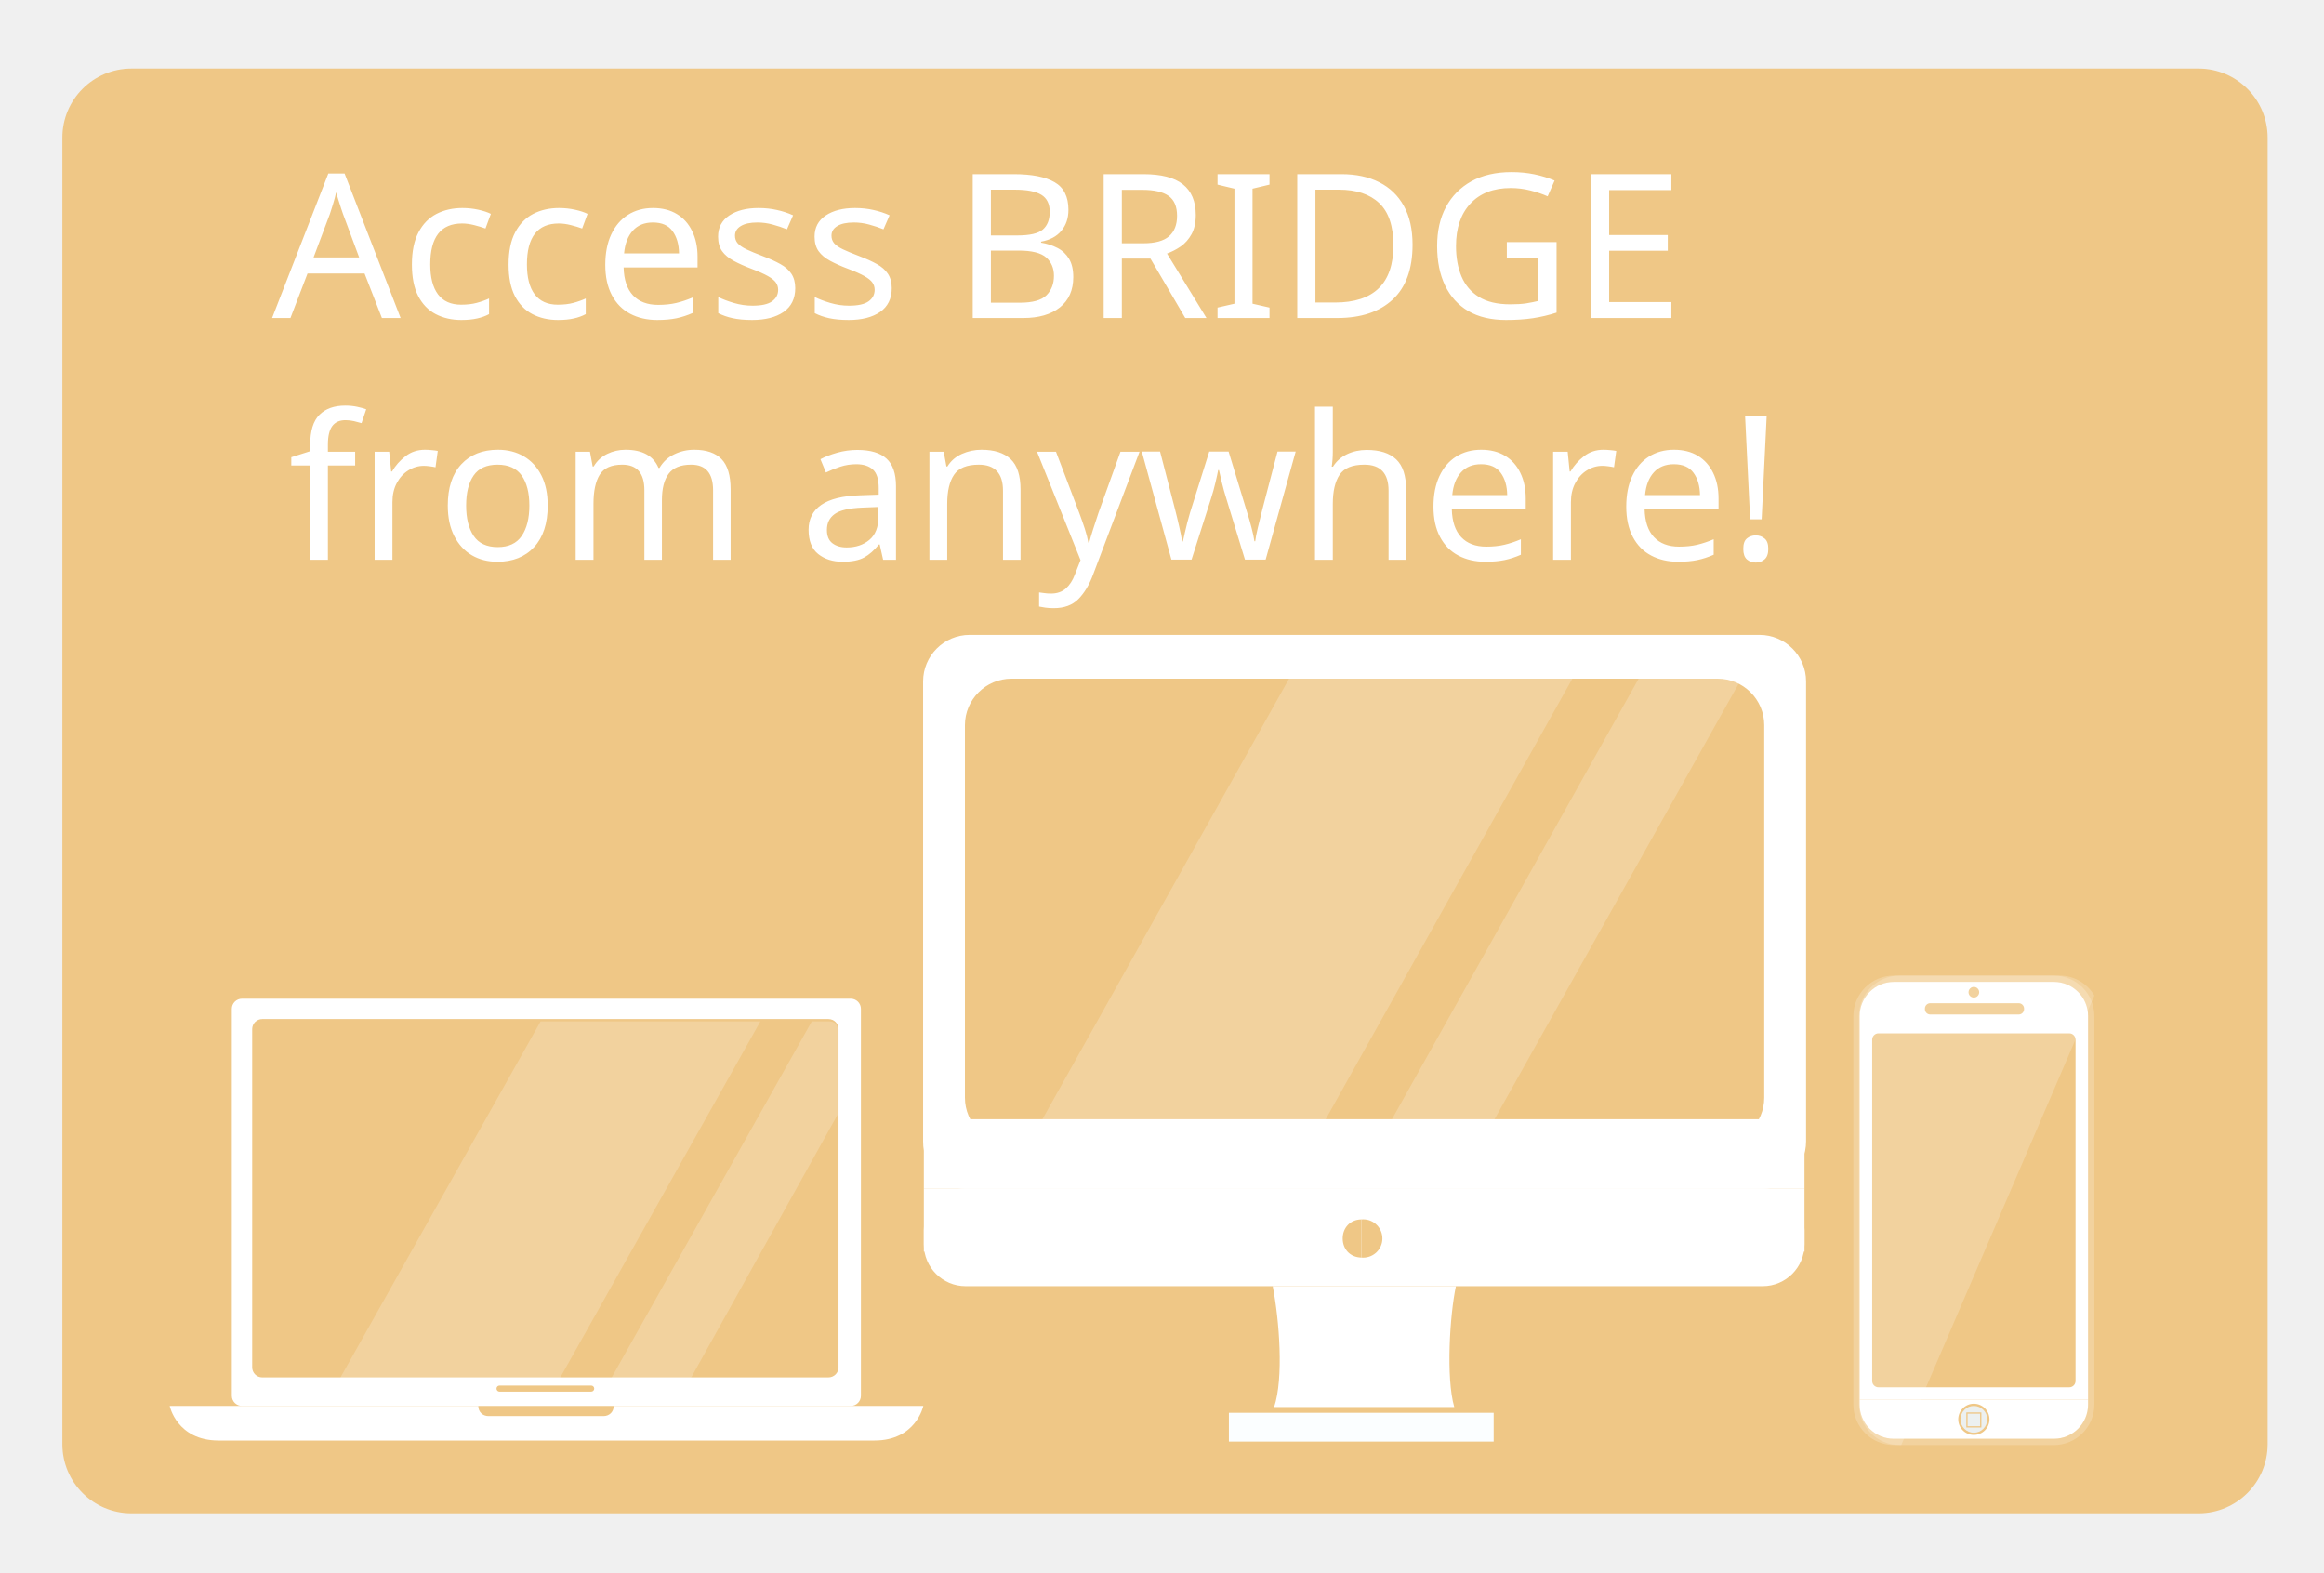
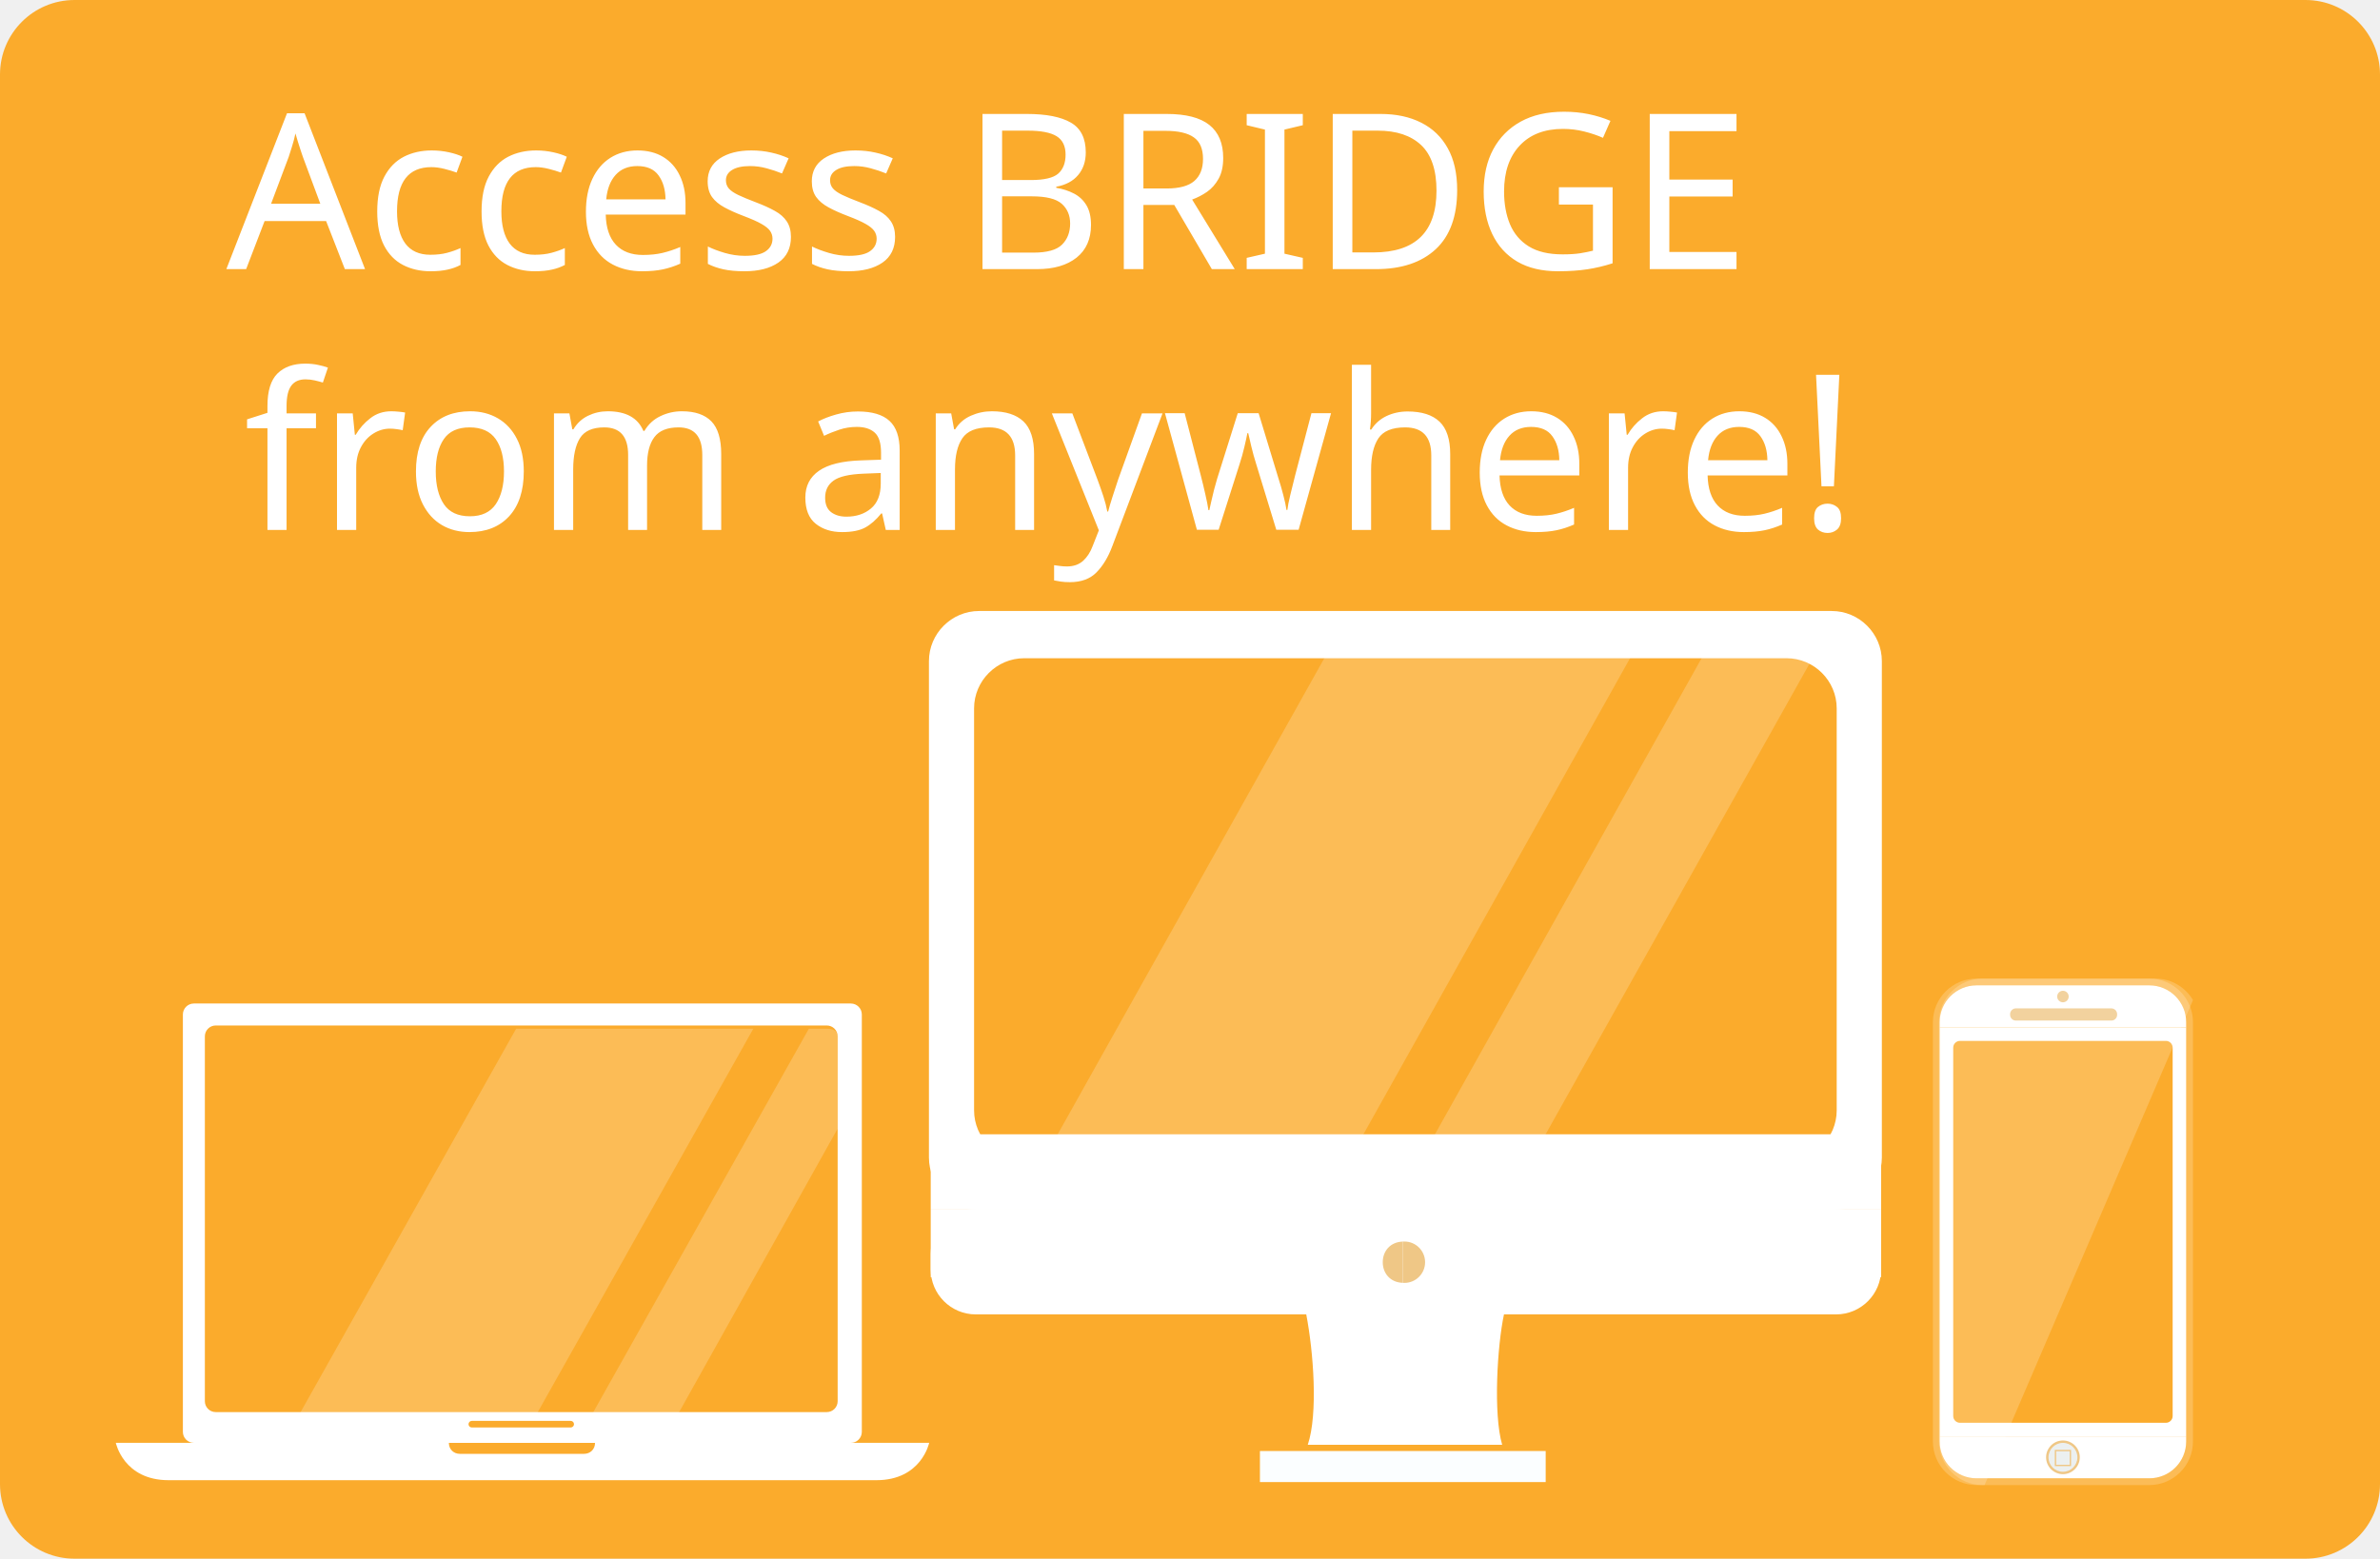
- <svg xmlns="http://www.w3.org/2000/svg" version="1.1" id="Layer_1" x="0px" y="0px" width="403.766px" height="273.222px" viewBox="0 0 403.766 273.222" enable-background="new 0 0 403.766 273.222" xml:space="preserve">
-   <path fill="#EFC786" d="M393.973,250.893c0,6.628-5.371,12-12,12H22.835c-6.627,0-12-5.372-12-12V23.912c0-6.627,5.373-12,12-12  h359.138c6.629,0,12,5.373,12,12V250.893z" />
+ <svg xmlns="http://www.w3.org/2000/svg" version="1.1" id="Layer_1" x="0px" y="0px" width="383.139px" height="250.982px" viewBox="0 0 383.139 250.982" enable-background="new 0 0 383.139 250.982" xml:space="preserve">
  <g>
+     <path fill="#FBAB2C" d="M383.139,238.982c0,6.627-5.372,12-12,12H12c-6.627,0-12-5.373-12-12V12C0,5.373,5.373,0,12,0h359.139   c6.628,0,12,5.373,12,12V238.982z" />
    <g>
-       <path fill="#FFFFFF" d="M221.118,223.438c1.159,6,1.924,16,0.245,21h31.298c-1.461-5-0.785-16,0.289-21H221.118z" />
-       <rect x="213.506" y="245.438" fill="#FBFEFF" width="46" height="5" />
-       <rect x="160.506" y="194.438" fill="#FFFFFF" width="153" height="12" />
      <g>
-         <path fill="#FFFFFF" d="M168.452,110.295c-4.44,0-8.074,3.633-8.074,8.074v79.93c0,4.441,3.633,8.074,8.074,8.074h137.255     c4.441,0,8.074-3.633,8.074-8.074v-79.93c0-4.44-3.633-8.074-8.074-8.074H168.452z M306.514,190.696     c0,4.441-3.633,8.074-8.074,8.074H175.718c-4.44,0-8.074-3.633-8.074-8.074v-64.722c0-4.44,3.633-8.074,8.074-8.074H298.44     c4.441,0,8.074,3.633,8.074,8.074V190.696z" />
+         <path fill="#FFFFFF" d="M210.284,211.646c1.158,6,1.924,16,0.244,21h31.297c-1.459-5-0.785-16,0.289-21H210.284z" />
+         <rect x="202.829" y="233.646" fill="#FBFEFF" width="46" height="5" />
+         <rect x="149.829" y="182.646" fill="#FFFFFF" width="153" height="12" />
+         <g>
+           <path fill="#FFFFFF" d="M157.617,98.384c-4.44,0-8.074,3.633-8.074,8.074v79.931c0,4.441,3.633,8.074,8.074,8.074h137.255      c4.441,0,8.074-3.633,8.074-8.074v-79.931c0-4.44-3.633-8.074-8.074-8.074H157.617z M295.678,178.784      c0,4.441-3.633,8.074-8.074,8.074H164.883c-4.44,0-8.074-3.633-8.074-8.074v-64.722c0-4.44,3.633-8.074,8.074-8.074h122.721      c4.441,0,8.074,3.633,8.074,8.074V178.784z" />
+         </g>
+         <g>
+           <path fill="#FFFFFF" d="M302.829,204.391c0,4.007-3.249,7.256-7.256,7.256H157.084c-4.007,0-7.256-3.249-7.256-7.256v-2.488      c0-4.007,3.249-7.256,7.256-7.256h138.488c4.007,0,7.256,3.249,7.256,7.256V204.391z" />
+         </g>
+         <rect x="149.829" y="194.646" fill="#FFFFFF" width="153" height="11" />
+         <path fill="#EFC786" d="M222.599,203.242c0,1.805,1.229,3.267,3.229,3.32v-6.641     C223.829,199.977,222.599,201.438,222.599,203.242z" />
+         <path fill="#EFC786" d="M226.088,199.912c-0.037,0-0.26,0.01-0.26,0.01v6.641c0,0,0.223,0.01,0.26,0.01     c1.838,0,3.328-1.49,3.328-3.33C229.417,201.404,227.926,199.912,226.088,199.912z" />
+         <polygon opacity="0.2" fill="#FFFFFF" points="213.383,105.646 168.029,186.646 217.245,186.646 262.6,105.646    " />
+         <polygon opacity="0.2" fill="#FFFFFF" points="274.12,105.646 228.764,186.646 246.573,186.646 291.981,105.646    " />
      </g>
      <g>
-         <path fill="#FFFFFF" d="M313.506,216.182c0,4.007-3.249,7.256-7.256,7.256H167.762c-4.007,0-7.256-3.249-7.256-7.256v-2.488     c0-4.007,3.249-7.256,7.256-7.256H306.25c4.007,0,7.256,3.249,7.256,7.256V216.182z" />
+         <path fill="#FFFFFF" d="M136.97,161.587H31.211c-0.978,0-1.77,0.792-1.77,1.77v67.204c0,0.977,0.792,1.77,1.77,1.77H136.97     c0.977,0,1.769-0.793,1.769-1.77v-67.204C138.739,162.379,137.947,161.587,136.97,161.587z M91.873,229.854H75.955     c-0.293,0-0.53-0.236-0.53-0.53c0-0.293,0.237-0.53,0.53-0.53h15.918c0.292,0,0.53,0.237,0.53,0.53     C92.403,229.617,92.165,229.854,91.873,229.854z M134.849,225.625c0,0.969-0.784,1.752-1.752,1.752H34.731     c-0.968,0-1.752-0.783-1.752-1.752v-58.749c0-0.968,0.784-1.752,1.752-1.752h98.365c0.968,0,1.752,0.784,1.752,1.752V225.625z" />
+         <path fill="#FFFFFF" d="M95.791,232.33c0,1.061-0.792,1.769-1.77,1.769H74.028c-0.977,0-1.77-0.708-1.77-1.769H18.647     c0,0,1.238,6.013,8.493,6.013c5.131,0,56.973,0,56.973,0s51.842,0,56.973,0c7.255,0,8.493-6.013,8.493-6.013H95.791z" />
+         <polygon opacity="0.2" fill="#FFFFFF" points="83.089,165.646 48.24,227.646 86.425,227.646 121.272,165.646    " />
+         <path opacity="0.2" fill="#FFFFFF" d="M134.829,166.89c0-0.968-0.764-1.243-1.732-1.243h-2.887l-34.848,62h13.817l25.65-45.883     V166.89z" />
      </g>
-       <rect x="160.506" y="206.438" fill="#FFFFFF" width="153" height="11" />
-       <path fill="#EFC786" d="M233.276,215.154c0,1.806,1.23,3.267,3.23,3.321v-6.641C234.506,211.889,233.276,213.349,233.276,215.154z    " />
-       <path fill="#EFC786" d="M236.843,211.824c-0.035,0-0.337,0.009-0.337,0.011v6.641c0,0,0.302,0.01,0.337,0.01    c1.838,0,3.33-1.492,3.33-3.331S238.681,211.824,236.843,211.824z" />
-       <polygon opacity="0.2" fill="#FFFFFF" points="224.219,117.438 178.864,198.438 228.08,198.438 273.434,117.438   " />
-       <polygon opacity="0.2" fill="#FFFFFF" points="284.954,117.438 239.6,198.438 257.409,198.438 302.817,117.438   " />
+       <g>
+         <path fill="#FFFFFF" d="M312.253,232.104c0,3.278,2.659,5.937,5.937,5.937h27.814c3.279,0,5.936-2.658,5.936-5.937v-0.823     h-39.687V232.104z" />
+         <path fill="#FFFFFF" d="M351.94,164.602c0-3.279-2.656-5.938-5.936-5.938H318.19c-3.277,0-5.937,2.658-5.937,5.938v0.823h39.687     V164.602z" />
+         <path fill="#FFFFFF" d="M312.253,165.425v65.855h39.687v-65.855H312.253z M349.76,228.009c0,0.601-0.49,1.091-1.09,1.091h-33.146     c-0.6,0-1.09-0.49-1.09-1.091v-59.313c0-0.6,0.49-1.09,1.09-1.09h33.146c0.6,0,1.09,0.49,1.09,1.09V228.009z" />
+         <path opacity="0.2" fill="#FFFFFF" d="M346.004,157.574H318.19c-3.875,0-7.027,3.152-7.027,7.027v67.502     c0,3.875,3.152,7.027,7.027,7.027h27.814c3.875,0,7.027-3.152,7.027-7.027v-67.502     C353.032,160.727,349.879,157.574,346.004,157.574z M351.94,165.425v65.855v0.823c0,3.278-2.656,5.937-5.936,5.937H318.19     c-3.277,0-5.937-2.658-5.937-5.937v-0.823v-65.855v-0.823c0-3.279,2.659-5.938,5.937-5.938h27.814     c3.279,0,5.936,2.658,5.936,5.938V165.425z" />
+         <path fill="#EFC786" d="M332.096,237.372c-1.494,0-2.711-1.217-2.711-2.712c0-1.496,1.217-2.712,2.711-2.712     c1.496,0,2.713,1.216,2.713,2.712C334.809,236.155,333.592,237.372,332.096,237.372z" />
+         <circle fill="#ECF0F0" cx="332.098" cy="234.66" r="2.328" />
+         <rect x="330.897" y="233.57" fill="none" stroke="#EFC786" stroke-width="0.218" stroke-miterlimit="10" width="2.4" height="2.398" />
+         <path fill="#EFC786" d="M340.819,163.407c0,0.512-0.414,0.927-0.926,0.927H324.52c-0.512,0-0.928-0.415-0.928-0.927v-0.108     c0-0.512,0.416-0.927,0.928-0.927h15.373c0.512,0,0.926,0.415,0.926,0.927V163.407z" />
+         <circle fill="#EFC786" cx="332.097" cy="160.464" r="0.927" />
+         <path opacity="0.2" fill="#FFFFFF" d="M319.165,157.574h27.814c2.574,0,4.828,1.393,6.053,3.461l-0.562,1.307l-32.52,75.698     l-0.469,1.091h-0.316c-3.873,0-7.025-3.152-7.025-7.027v-67.502C312.139,160.727,315.292,157.574,319.165,157.574z" />
+       </g>
    </g>
-     <g>
-       <path fill="#FFFFFF" d="M147.805,173.499H42.046c-0.978,0-1.77,0.792-1.77,1.77v67.204c0,0.977,0.792,1.769,1.77,1.769h105.759    c0.977,0,1.769-0.792,1.769-1.769v-67.204C149.574,174.291,148.782,173.499,147.805,173.499z M102.708,241.765H86.79    c-0.293,0-0.53-0.237-0.53-0.53s0.237-0.531,0.53-0.531h15.918c0.292,0,0.53,0.238,0.53,0.531S103,241.765,102.708,241.765z     M145.684,237.538c0,0.967-0.784,1.752-1.752,1.752H45.566c-0.968,0-1.752-0.785-1.752-1.752v-58.75    c0-0.968,0.784-1.752,1.752-1.752h98.365c0.968,0,1.752,0.784,1.752,1.752V237.538z" />
-       <path fill="#FFFFFF" d="M106.626,244.241c0,1.062-0.792,1.77-1.77,1.77H84.863c-0.977,0-1.77-0.707-1.77-1.77H29.482    c0,0,1.238,6.014,8.493,6.014c5.131,0,56.973,0,56.973,0s51.842,0,56.973,0c7.255,0,8.493-6.014,8.493-6.014H106.626z" />
-       <polygon opacity="0.2" fill="#FFFFFF" points="93.924,177.438 59.075,239.438 97.26,239.438 132.107,177.438   " />
-       <path opacity="0.2" fill="#FFFFFF" d="M145.506,178.801c0-0.968-0.607-1.363-1.575-1.363h-2.887l-34.848,62h13.817l25.493-45.763    V178.801z" />
-     </g>
-     <g>
-       <path fill="#FFFFFF" d="M323.088,244.014c0,3.279,2.658,5.938,5.938,5.938h27.813c3.278,0,5.937-2.658,5.937-5.938v-0.822h-39.688    V244.014z" />
-       <path fill="#FFFFFF" d="M362.776,176.514c0-3.279-2.658-5.938-5.937-5.938h-27.813c-3.279,0-5.938,2.658-5.938,5.938v0.822h39.688    V176.514z" />
-       <path fill="#FFFFFF" d="M323.088,177.336v65.855h39.688v-65.855H323.088z M360.596,239.92c0,0.6-0.492,1.09-1.092,1.09H326.36    c-0.6,0-1.091-0.49-1.091-1.09v-59.312c0-0.601,0.491-1.092,1.091-1.092h33.145c0.6,0,1.092,0.491,1.092,1.092V239.92z" />
-       <path opacity="0.2" fill="#FFFFFF" d="M356.839,169.487h-27.813c-3.875,0-7.027,3.152-7.027,7.027v67.5    c0,3.875,3.152,7.027,7.027,7.027h27.813c3.874,0,7.026-3.152,7.026-7.027v-67.5C363.866,172.639,360.713,169.487,356.839,169.487    z M362.776,177.336v65.855v0.822c0,3.279-2.658,5.938-5.937,5.938h-27.813c-3.279,0-5.938-2.658-5.938-5.938v-0.822v-65.855    v-0.822c0-3.279,2.658-5.938,5.938-5.938h27.813c3.278,0,5.937,2.658,5.937,5.938V177.336z" />
-       <circle fill="#EFC786" cx="342.932" cy="246.572" r="2.712" />
-       <circle fill="#ECF0F0" cx="342.932" cy="246.572" r="2.328" />
-       <rect x="341.733" y="245.481" fill="none" stroke="#EFC786" stroke-width="0.218" stroke-miterlimit="10" width="2.398" height="2.399" />
-       <path fill="#EFC786" d="M351.655,175.319c0,0.512-0.416,0.928-0.928,0.928h-15.373c-0.512,0-0.926-0.416-0.926-0.928v-0.107    c0-0.513,0.414-0.928,0.926-0.928h15.373c0.512,0,0.928,0.415,0.928,0.928V175.319z" />
-       <circle fill="#EFC786" cx="342.932" cy="172.375" r="0.926" />
-       <path opacity="0.2" fill="#FFFFFF" d="M330,169.487h27.814c2.572,0,4.826,1.391,6.051,3.461l-0.561,1.306l-32.521,75.698    l-0.468,1.09H330c-3.875,0-7.027-3.152-7.027-7.027v-67.5C322.973,172.639,326.125,169.487,330,169.487z" />
-     </g>
+     <rect x="11.382" y="17.854" fill="none" width="322.644" height="129.546" />
+     <text transform="matrix(1 0 0 1 36.438 43.334)">
+       <tspan x="0" y="0" fill="#FFFFFF" font-family="'ArialRoundedMTBold'" font-size="35">Access BRIDGE </tspan>
+       <tspan x="2.803" y="42" fill="#FFFFFF" font-family="'ArialRoundedMTBold'" font-size="35">from anywhere!</tspan>
+     </text>
  </g>
-   <rect x="22.217" y="29.766" fill="none" width="322.644" height="129.546" />
-   <text transform="matrix(1 0 0 1 47.2729 55.2456)">
-     <tspan x="0" y="0" fill="#FFFFFF" font-family="'ArialRoundedMTBold'" font-size="35">Access BRIDGE </tspan>
-     <tspan x="2.803" y="42" fill="#FFFFFF" font-family="'ArialRoundedMTBold'" font-size="35">from anywhere!</tspan>
-   </text>
</svg>
